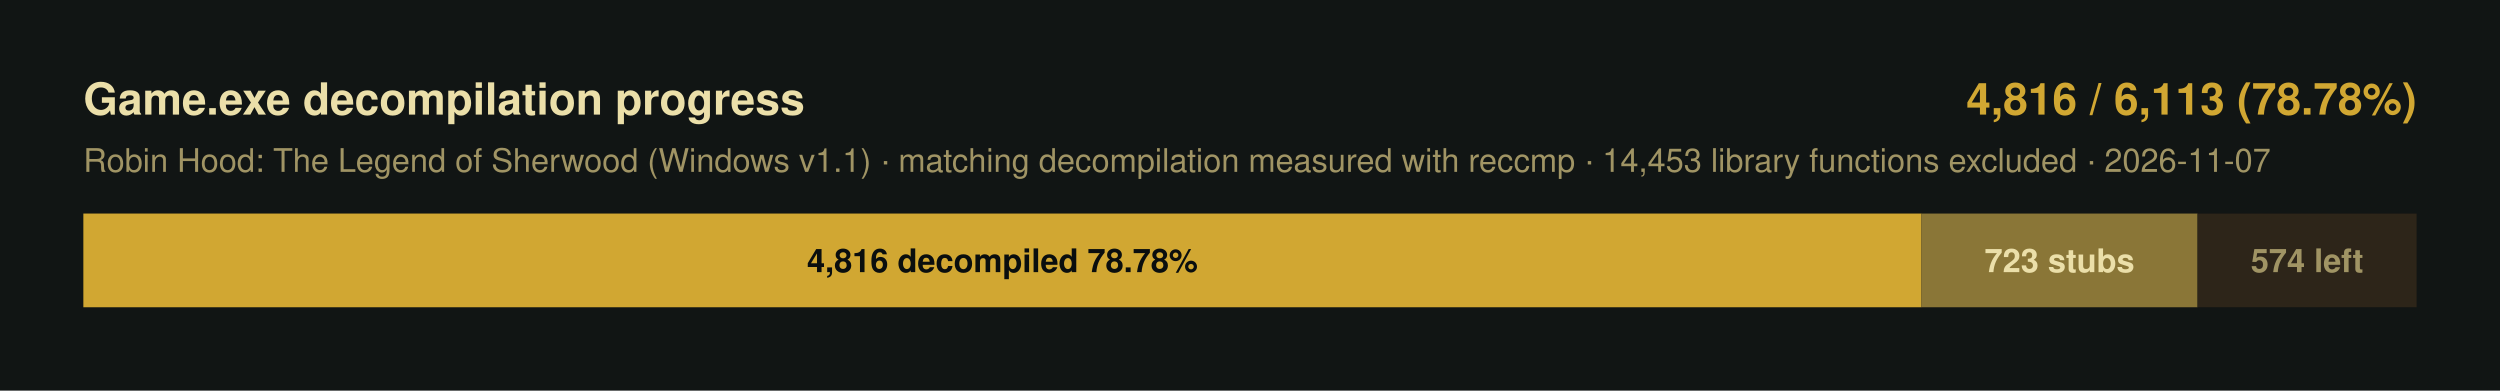
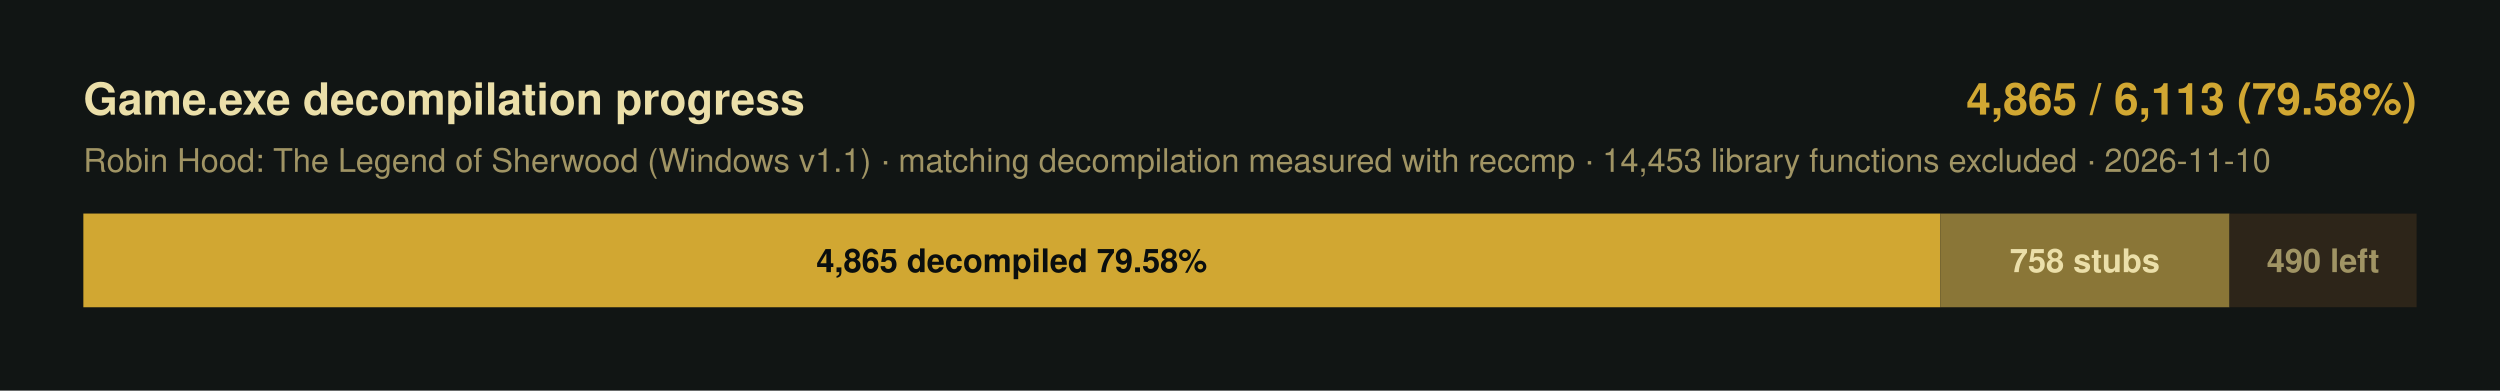
- <svg xmlns="http://www.w3.org/2000/svg" width="960" height="150" viewBox="0 0 960 150" role="img" aria-label="Matching progress: 4816 of 6113 game functions decompiled">
+ <svg xmlns="http://www.w3.org/2000/svg" width="960" height="150" viewBox="0 0 960 150" role="img" aria-label="Matching progress: 4865 of 6113 game functions decompiled">
  <defs>
    <clipPath id="bar-clip">
      <rect x="32" y="82" width="896" height="36" />
    </clipPath>
  </defs>
  <rect width="960" height="150" fill="#111514" />
  <text x="32" y="44" font-family="Helvetica, Arial, sans-serif" font-size="17" fill="#EBDFA9" font-weight="600">Game.exe decompilation progress</text>
-   <text x="928" y="44" font-family="Helvetica, Arial, sans-serif" font-size="17" fill="#D1A732" font-weight="600" text-anchor="end">4,816 / 6,113  (78.78%)</text>
-   <text x="32" y="66" font-family="Helvetica, Arial, sans-serif" font-size="12.5" fill="#A09464">Robin Hood: The Legend of Sherwood (Windows v1.1) · matching decompilation measured with reccmp · 14,453 library functions excluded · 2026-11-07</text>
+   <text x="928" y="44" font-family="Helvetica, Arial, sans-serif" font-size="17" fill="#D1A732" font-weight="600" text-anchor="end">4,865 / 6,113  (79.58%)</text>
+   <text x="32" y="66" font-family="Helvetica, Arial, sans-serif" font-size="12.5" fill="#A09464">Robin Hood: The Legend of Sherwood (Windows v1.1) · matching decompilation measured with reccmp · 14,453 library functions excluded · 2026-11-10</text>
  <rect x="32" y="82" width="896" height="36" fill="#0A0E0E" />
  <g clip-path="url(#bar-clip)">
-     <rect x="32.00" y="82" width="705.87" height="36" fill="#D1A732" />
-     <rect x="737.87" y="82" width="106.00" height="36" fill="#8A7637" />
-     <rect x="843.87" y="82" width="84.13" height="36" fill="#2D2519" />
+     <rect x="32.00" y="82" width="713.04" height="36" fill="#D1A732" />
+     <rect x="745.04" y="82" width="111.10" height="36" fill="#8A7637" />
+     <rect x="856.14" y="82" width="71.86" height="36" fill="#2D2519" />
  </g>
-   <text x="384.93" y="104.5" font-family="Helvetica, Arial, sans-serif" font-size="12.5" fill="#0A0E0E" font-weight="600" text-anchor="middle">4,816 decompiled  78.78%</text>
-   <text x="790.87" y="104.5" font-family="Helvetica, Arial, sans-serif" font-size="12.5" fill="#EBDFA9" font-weight="600" text-anchor="middle">723 stubs</text>
-   <text x="885.93" y="104.5" font-family="Helvetica, Arial, sans-serif" font-size="12.5" fill="#A09464" font-weight="600" text-anchor="middle">574 left</text>
+   <text x="388.52" y="104.5" font-family="Helvetica, Arial, sans-serif" font-size="12.5" fill="#0A0E0E" font-weight="600" text-anchor="middle">4,865 decompiled  79.58%</text>
+   <text x="800.59" y="104.5" font-family="Helvetica, Arial, sans-serif" font-size="12.5" fill="#EBDFA9" font-weight="600" text-anchor="middle">758 stubs</text>
+   <text x="892.07" y="104.5" font-family="Helvetica, Arial, sans-serif" font-size="12.5" fill="#A09464" font-weight="600" text-anchor="middle">490 left</text>
</svg>
